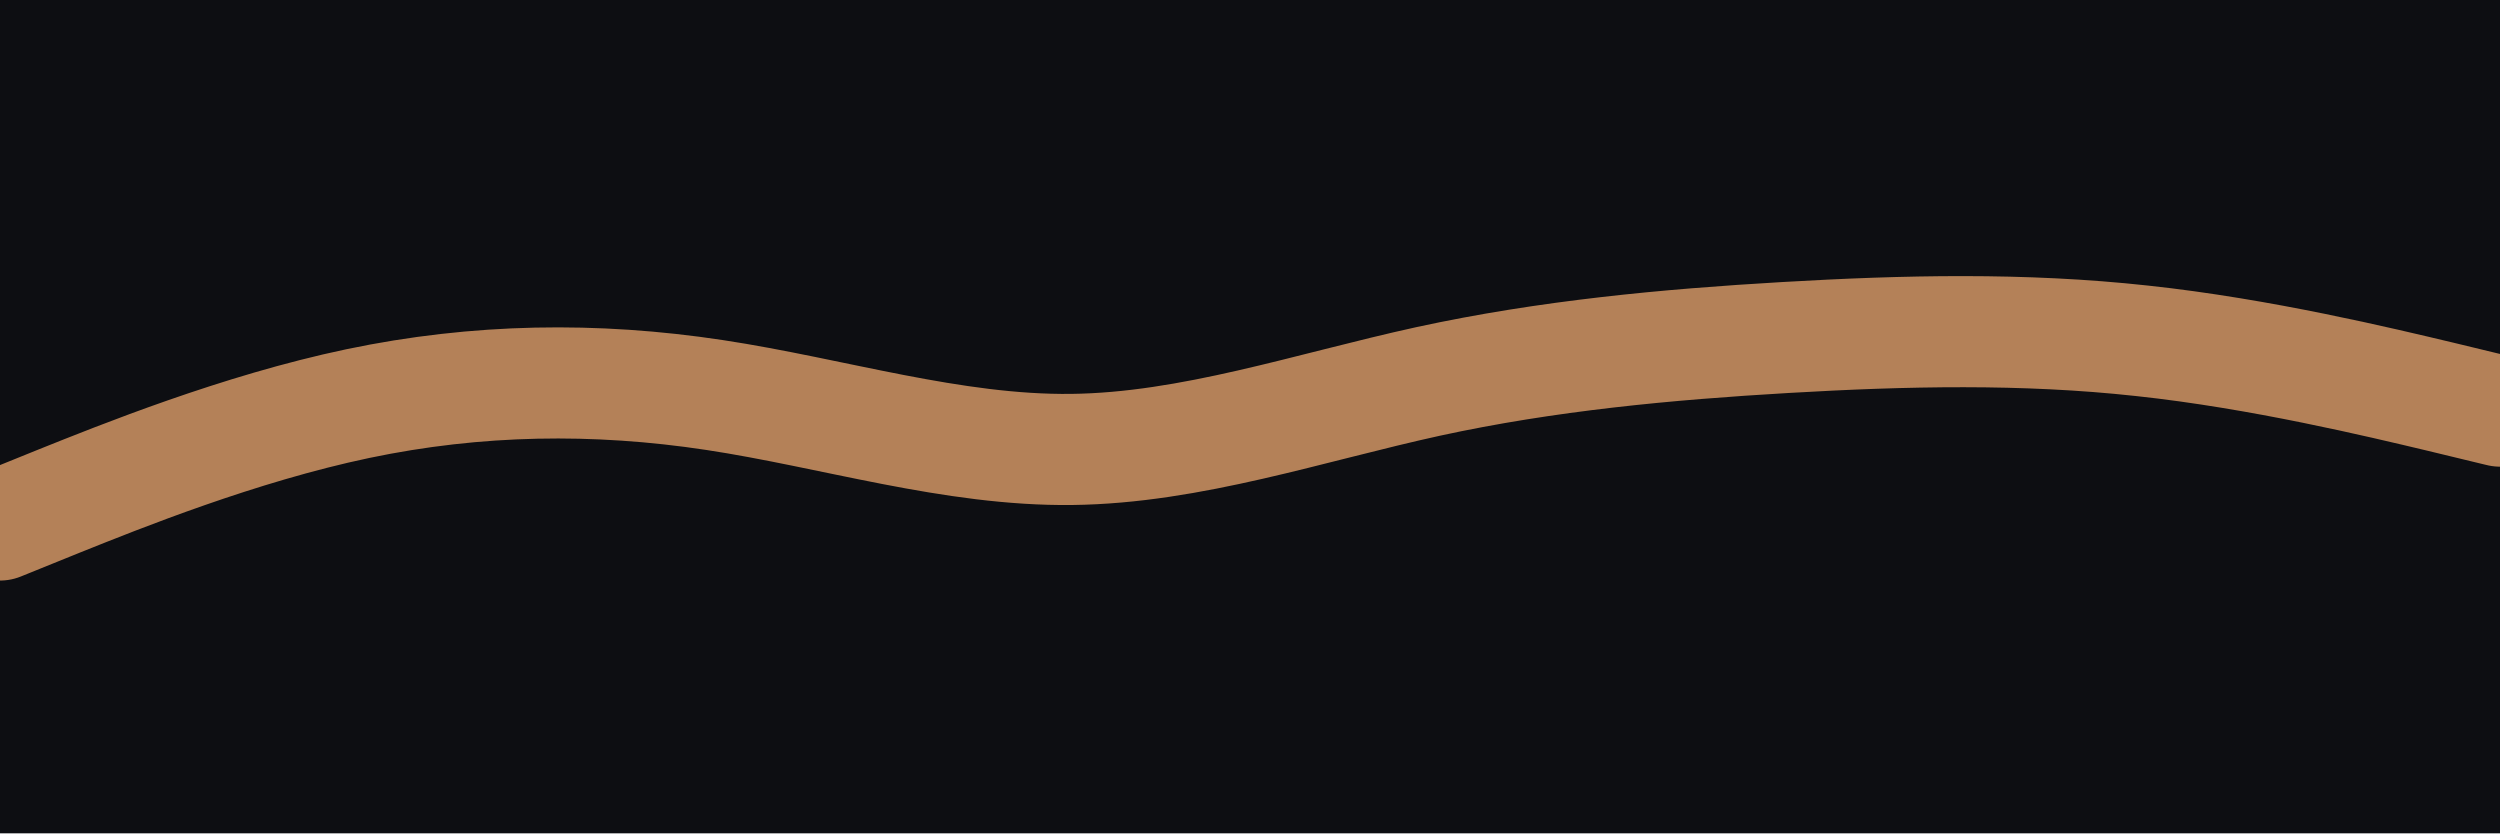
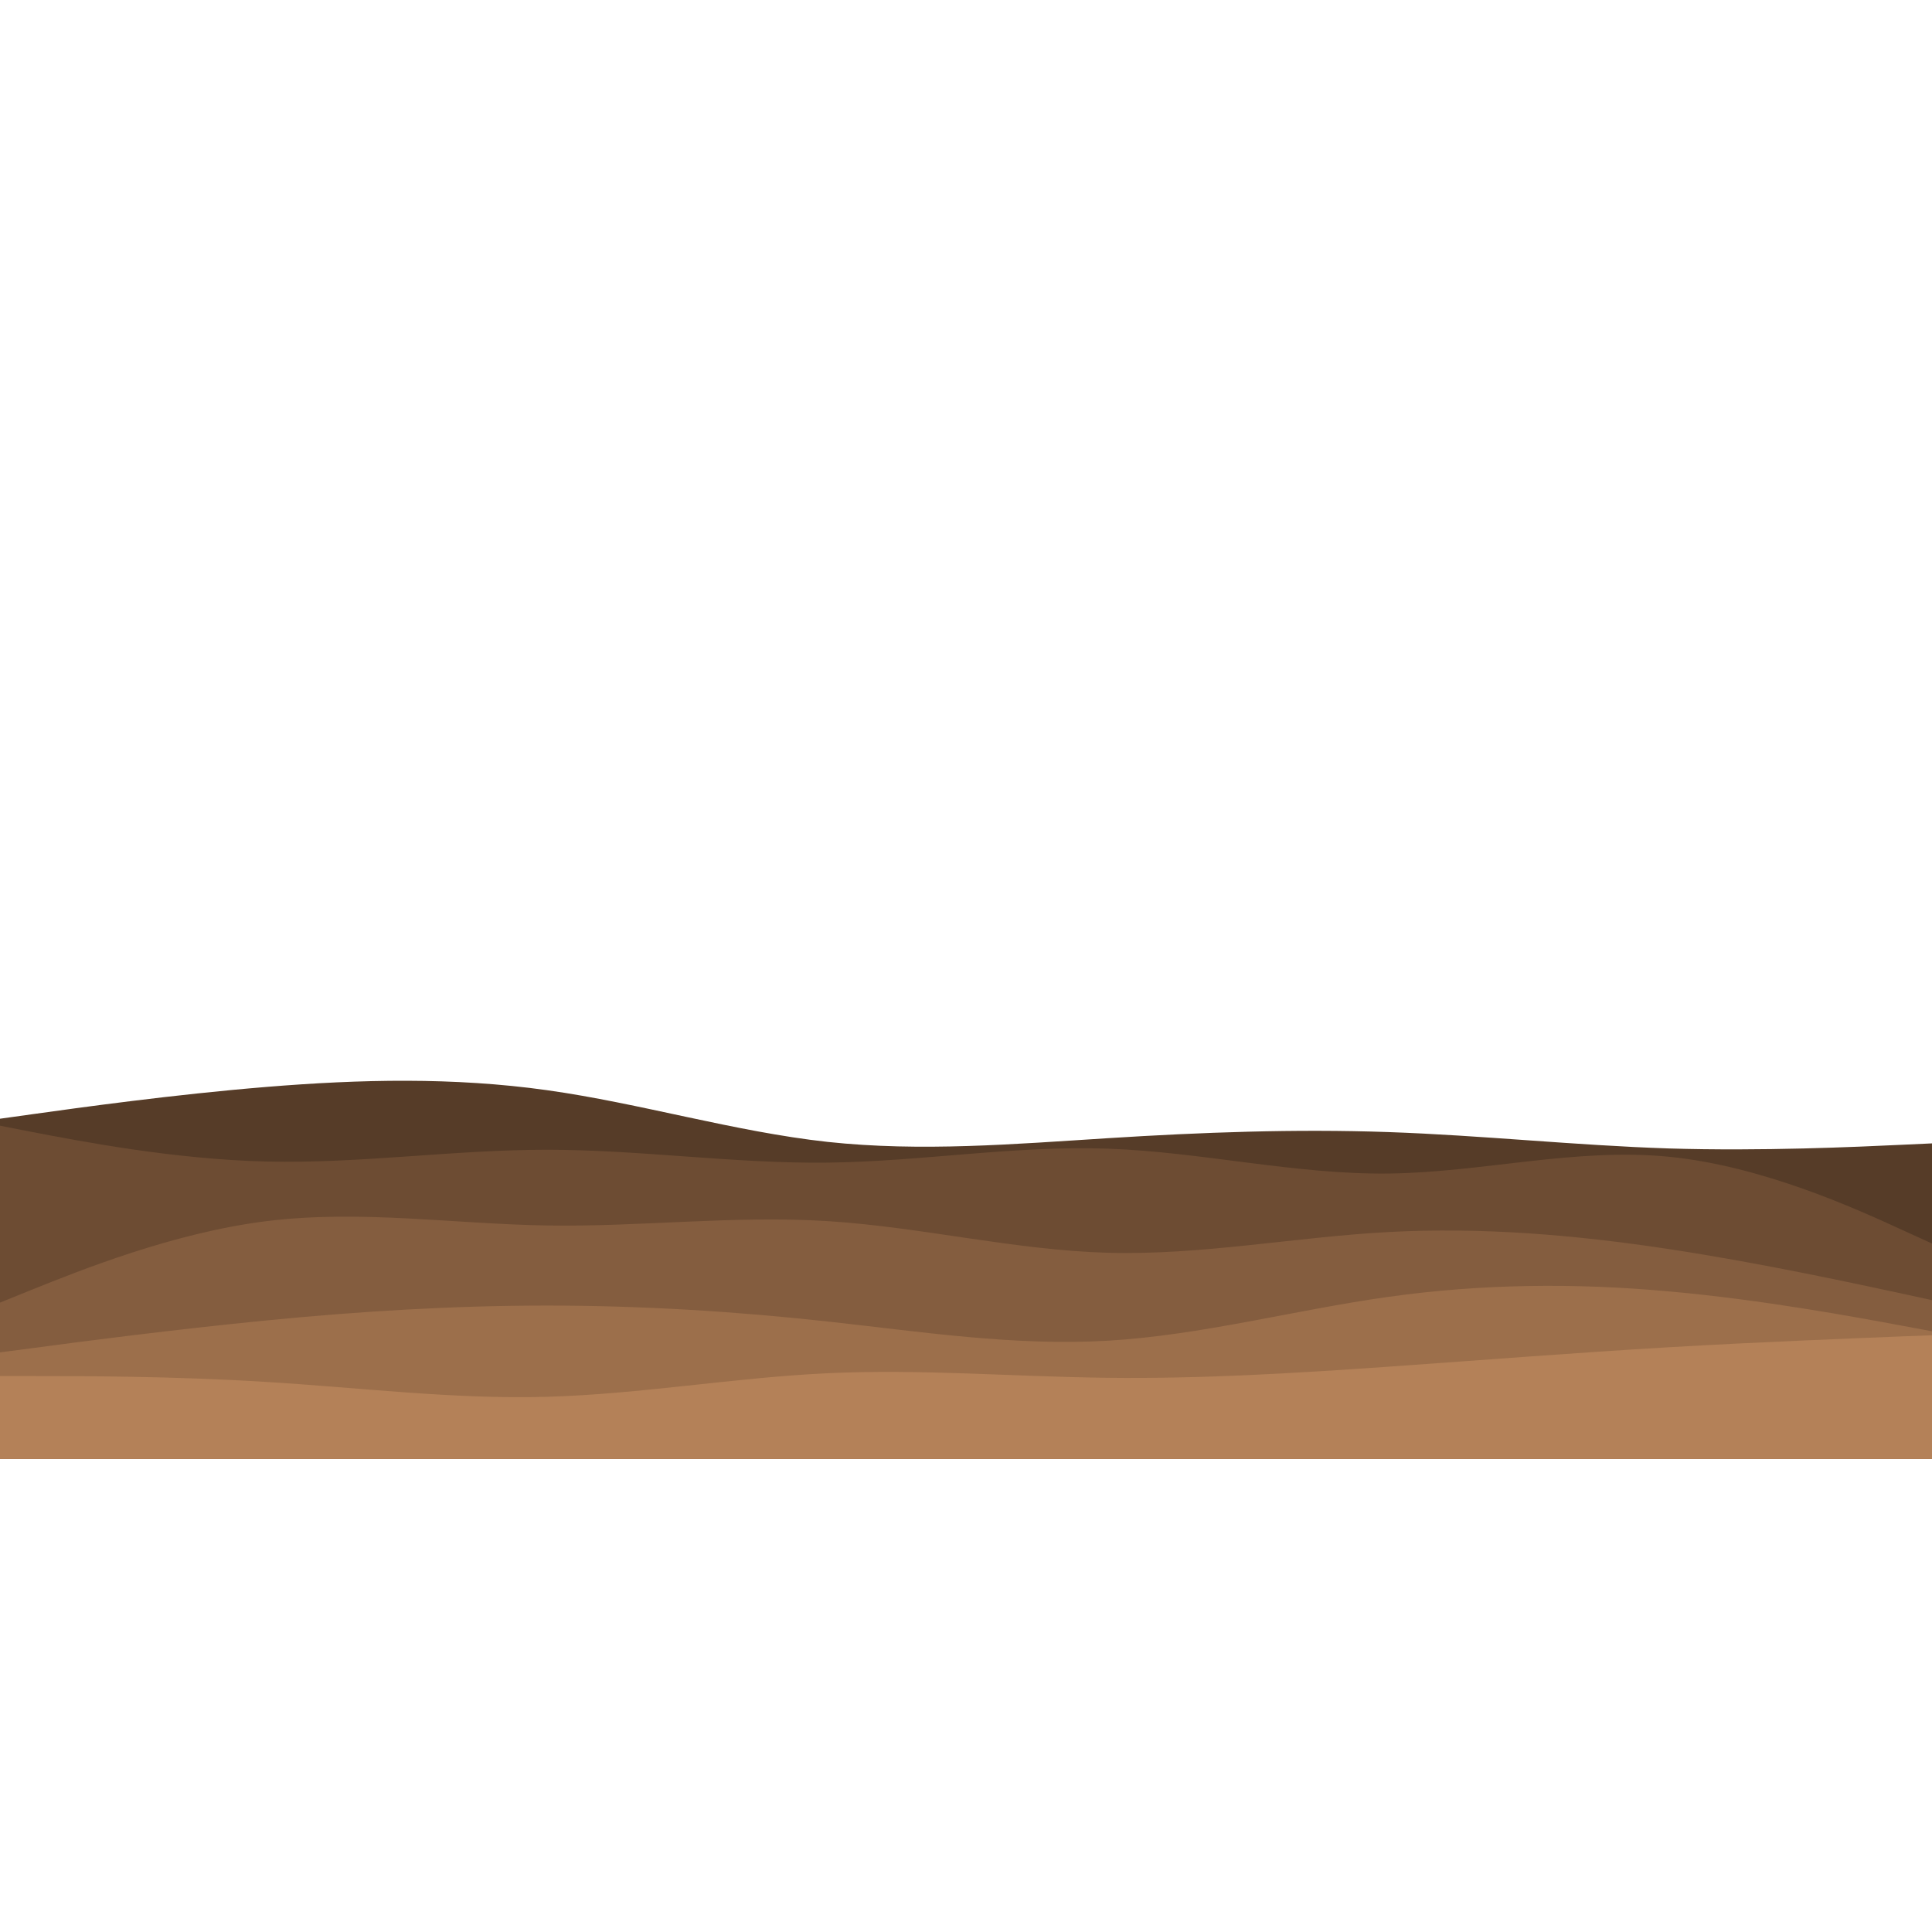
- <svg xmlns="http://www.w3.org/2000/svg" id="visual" viewBox="0 0 900 300" width="900" height="300" version="1.1">
-   <rect x="0" y="0" width="900" height="300" fill="#0d0e12" />
-   <path d="M0 189L21.5 180.3C43 171.7 86 154.3 128.8 145.3C171.7 136.3 214.3 135.7 257.2 142.2C300 148.7 343 162.3 385.8 161.8C428.7 161.3 471.3 146.7 514.2 137.3C557 128 600 124 642.8 121.5C685.7 119 728.3 118 771.2 122.7C814 127.3 857 137.7 878.5 142.8L900 148" fill="none" stroke-linecap="round" stroke-linejoin="miter" stroke="#b48158" stroke-width="40" />
+ <svg xmlns="http://www.w3.org/2000/svg" version="1.1" width="1080" height="1080" viewBox="0 0 1080 1080" xml:space="preserve">
+   <defs>
+ </defs>
+   <g transform="matrix(1 0 0 1 540 540)" id="3e429e36-61dc-4562-9cfa-0592941720a6">
+ </g>
+   <g transform="matrix(1 0 0 1 540 540)" id="83634572-60ab-4000-9b8e-bf14a3b7c4b1">
+     <rect style="stroke: none; stroke-width: 1; stroke-dasharray: none; stroke-linecap: butt; stroke-dashoffset: 0; stroke-linejoin: miter; stroke-miterlimit: 4; fill: rgb(255,255,255); fill-rule: nonzero; opacity: 1; visibility: hidden;" vector-effect="non-scaling-stroke" x="-540" y="-540" rx="0" ry="0" width="1080" height="1080" />
+   </g>
+   <g transform="matrix(1.22 0 0 1.22 540.96 539.87)">
+     <rect style="stroke: rgb(0,0,0); stroke-opacity: 0; stroke-width: 1; stroke-dasharray: none; stroke-linecap: butt; stroke-dashoffset: 0; stroke-linejoin: miter; stroke-miterlimit: 4; fill: rgb(13,14,18); fill-opacity: 0; fill-rule: nonzero; opacity: 1;" vector-effect="non-scaling-stroke" x="-450" y="-225" rx="0" ry="0" width="900" height="450" />
+   </g>
+   <g transform="matrix(1.22 0 0 1.22 540.96 709.87)">
+     <path style="stroke: none; stroke-width: 1; stroke-dasharray: none; stroke-linecap: butt; stroke-dashoffset: 0; stroke-linejoin: miter; stroke-miterlimit: 4; fill: rgb(86,60,40); fill-rule: nonzero; opacity: 1;" vector-effect="non-scaling-stroke" transform=" translate(-450, -364.34)" d="M 0 296 L 21.5 293 C 43 290 86 284 128.8 280.5 C 171.7 277 214.3 276 257.2 282 C 300 288 343 301 385.8 305.7 C 428.7 310.3 471.3 306.7 514.2 304 C 557 301.3 600 299.7 642.8 301.2 C 685.7 302.7 728.3 307.3 771.2 308.7 C 814 310 857 308 878.5 307 L 900 306 L 900 451 L 878.5 451 C 857 451 814 451 771.2 451 C 728.3 451 685.7 451 642.8 451 C 600 451 557 451 514.2 451 C 471.3 451 428.7 451 385.8 451 C 343 451 300 451 257.2 451 C 214.3 451 171.7 451 128.8 451 C 86 451 43 451 21.5 451 L 0 451 Z" stroke-linecap="round" />
+   </g>
+   <g transform="matrix(1.22 0 0 1.22 540.96 721.65)">
+     <path style="stroke: none; stroke-width: 1; stroke-dasharray: none; stroke-linecap: butt; stroke-dashoffset: 0; stroke-linejoin: miter; stroke-miterlimit: 4; fill: rgb(109,76,51); fill-rule: nonzero; opacity: 1;" vector-effect="non-scaling-stroke" transform=" translate(-450, -374)" d="M 0 297 L 21.5 301.2 C 43 305.3 86 313.7 128.8 314.7 C 171.7 315.7 214.3 309.3 257.2 309.3 C 300 309.3 343 315.7 385.8 315.2 C 428.7 314.7 471.3 307.3 514.2 308.8 C 557 310.3 600 320.7 642.8 320.2 C 685.7 319.7 728.3 308.3 771.2 312.5 C 814 316.7 857 336.3 878.5 346.2 L 900 356 L 900 451 L 878.5 451 C 857 451 814 451 771.2 451 C 728.3 451 685.7 451 642.8 451 C 600 451 557 451 514.2 451 C 471.3 451 428.7 451 385.8 451 C 343 451 300 451 257.2 451 C 214.3 451 171.7 451 128.8 451 C 86 451 43 451 21.5 451 L 0 451 Z" stroke-linecap="round" />
+   </g>
+   <g transform="matrix(1.22 0 0 1.22 540.96 747.86)">
+     <path style="stroke: none; stroke-width: 1; stroke-dasharray: none; stroke-linecap: butt; stroke-dashoffset: 0; stroke-linejoin: miter; stroke-miterlimit: 4; fill: rgb(132,93,63); fill-rule: nonzero; opacity: 1;" vector-effect="non-scaling-stroke" transform=" translate(-450, -395.48)" d="M 0 382 L 21.5 373.3 C 43 364.7 86 347.3 128.8 342 C 171.7 336.7 214.3 343.3 257.2 344 C 300 344.7 343 339.3 385.8 342 C 428.7 344.7 471.3 355.3 514.2 356.5 C 557 357.7 600 349.3 642.8 347 C 685.7 344.7 728.3 348.3 771.2 354.8 C 814 361.3 857 370.7 878.5 375.3 L 900 380 L 900 451 L 878.5 451 C 857 451 814 451 771.2 451 C 728.3 451 685.7 451 642.8 451 C 600 451 557 451 514.2 451 C 471.3 451 428.7 451 385.8 451 C 343 451 300 451 257.2 451 C 214.3 451 171.7 451 128.8 451 C 86 451 43 451 21.5 451 L 0 451 Z" stroke-linecap="round" />
+   </g>
+   <g transform="matrix(1.22 0 0 1.22 540.96 767.19)">
+     <path style="stroke: none; stroke-width: 1; stroke-dasharray: none; stroke-linecap: butt; stroke-dashoffset: 0; stroke-linejoin: miter; stroke-miterlimit: 4; fill: rgb(156,111,75); fill-rule: nonzero; opacity: 1;" vector-effect="non-scaling-stroke" transform=" translate(-450, -411.33)" d="M 0 403 L 21.5 400.2 C 43 397.3 86 391.7 128.8 387.5 C 171.7 383.3 214.3 380.7 257.2 380.7 C 300 380.7 343 383.3 385.8 388 C 428.7 392.7 471.3 399.3 514.2 396.8 C 557 394.3 600 382.7 642.8 376.7 C 685.7 370.7 728.3 370.3 771.2 374.2 C 814 378 857 386 878.5 390 L 900 394 L 900 451 L 878.5 451 C 857 451 814 451 771.2 451 C 728.3 451 685.7 451 642.8 451 C 600 451 557 451 514.2 451 C 471.3 451 428.7 451 385.8 451 C 343 451 300 451 257.2 451 C 214.3 451 171.7 451 128.8 451 C 86 451 43 451 21.5 451 L 0 451 Z" stroke-linecap="round" />
+   </g>
+   <g transform="matrix(1.22 0 0 1.22 540.96 780.82)">
+     <path style="stroke: none; stroke-width: 1; stroke-dasharray: none; stroke-linecap: butt; stroke-dashoffset: 0; stroke-linejoin: miter; stroke-miterlimit: 4; fill: rgb(180,129,88); fill-rule: nonzero; opacity: 1;" vector-effect="non-scaling-stroke" transform=" translate(-450, -422.5)" d="M 0 413 L 21.5 413 C 43 413 86 413 128.8 415.7 C 171.7 418.3 214.3 423.7 257.2 422.5 C 300 421.3 343 413.7 385.8 411.7 C 428.7 409.7 471.3 413.3 514.2 413.8 C 557 414.3 600 411.7 642.8 408.7 C 685.7 405.7 728.3 402.3 771.2 399.8 C 814 397.3 857 395.7 878.5 394.8 L 900 394 L 900 451 L 878.5 451 C 857 451 814 451 771.2 451 C 728.3 451 685.7 451 642.8 451 C 600 451 557 451 514.2 451 C 471.3 451 428.7 451 385.8 451 C 343 451 300 451 257.2 451 C 214.3 451 171.7 451 128.8 451 C 86 451 43 451 21.5 451 L 0 451 Z" stroke-linecap="round" />
+   </g>
</svg>
